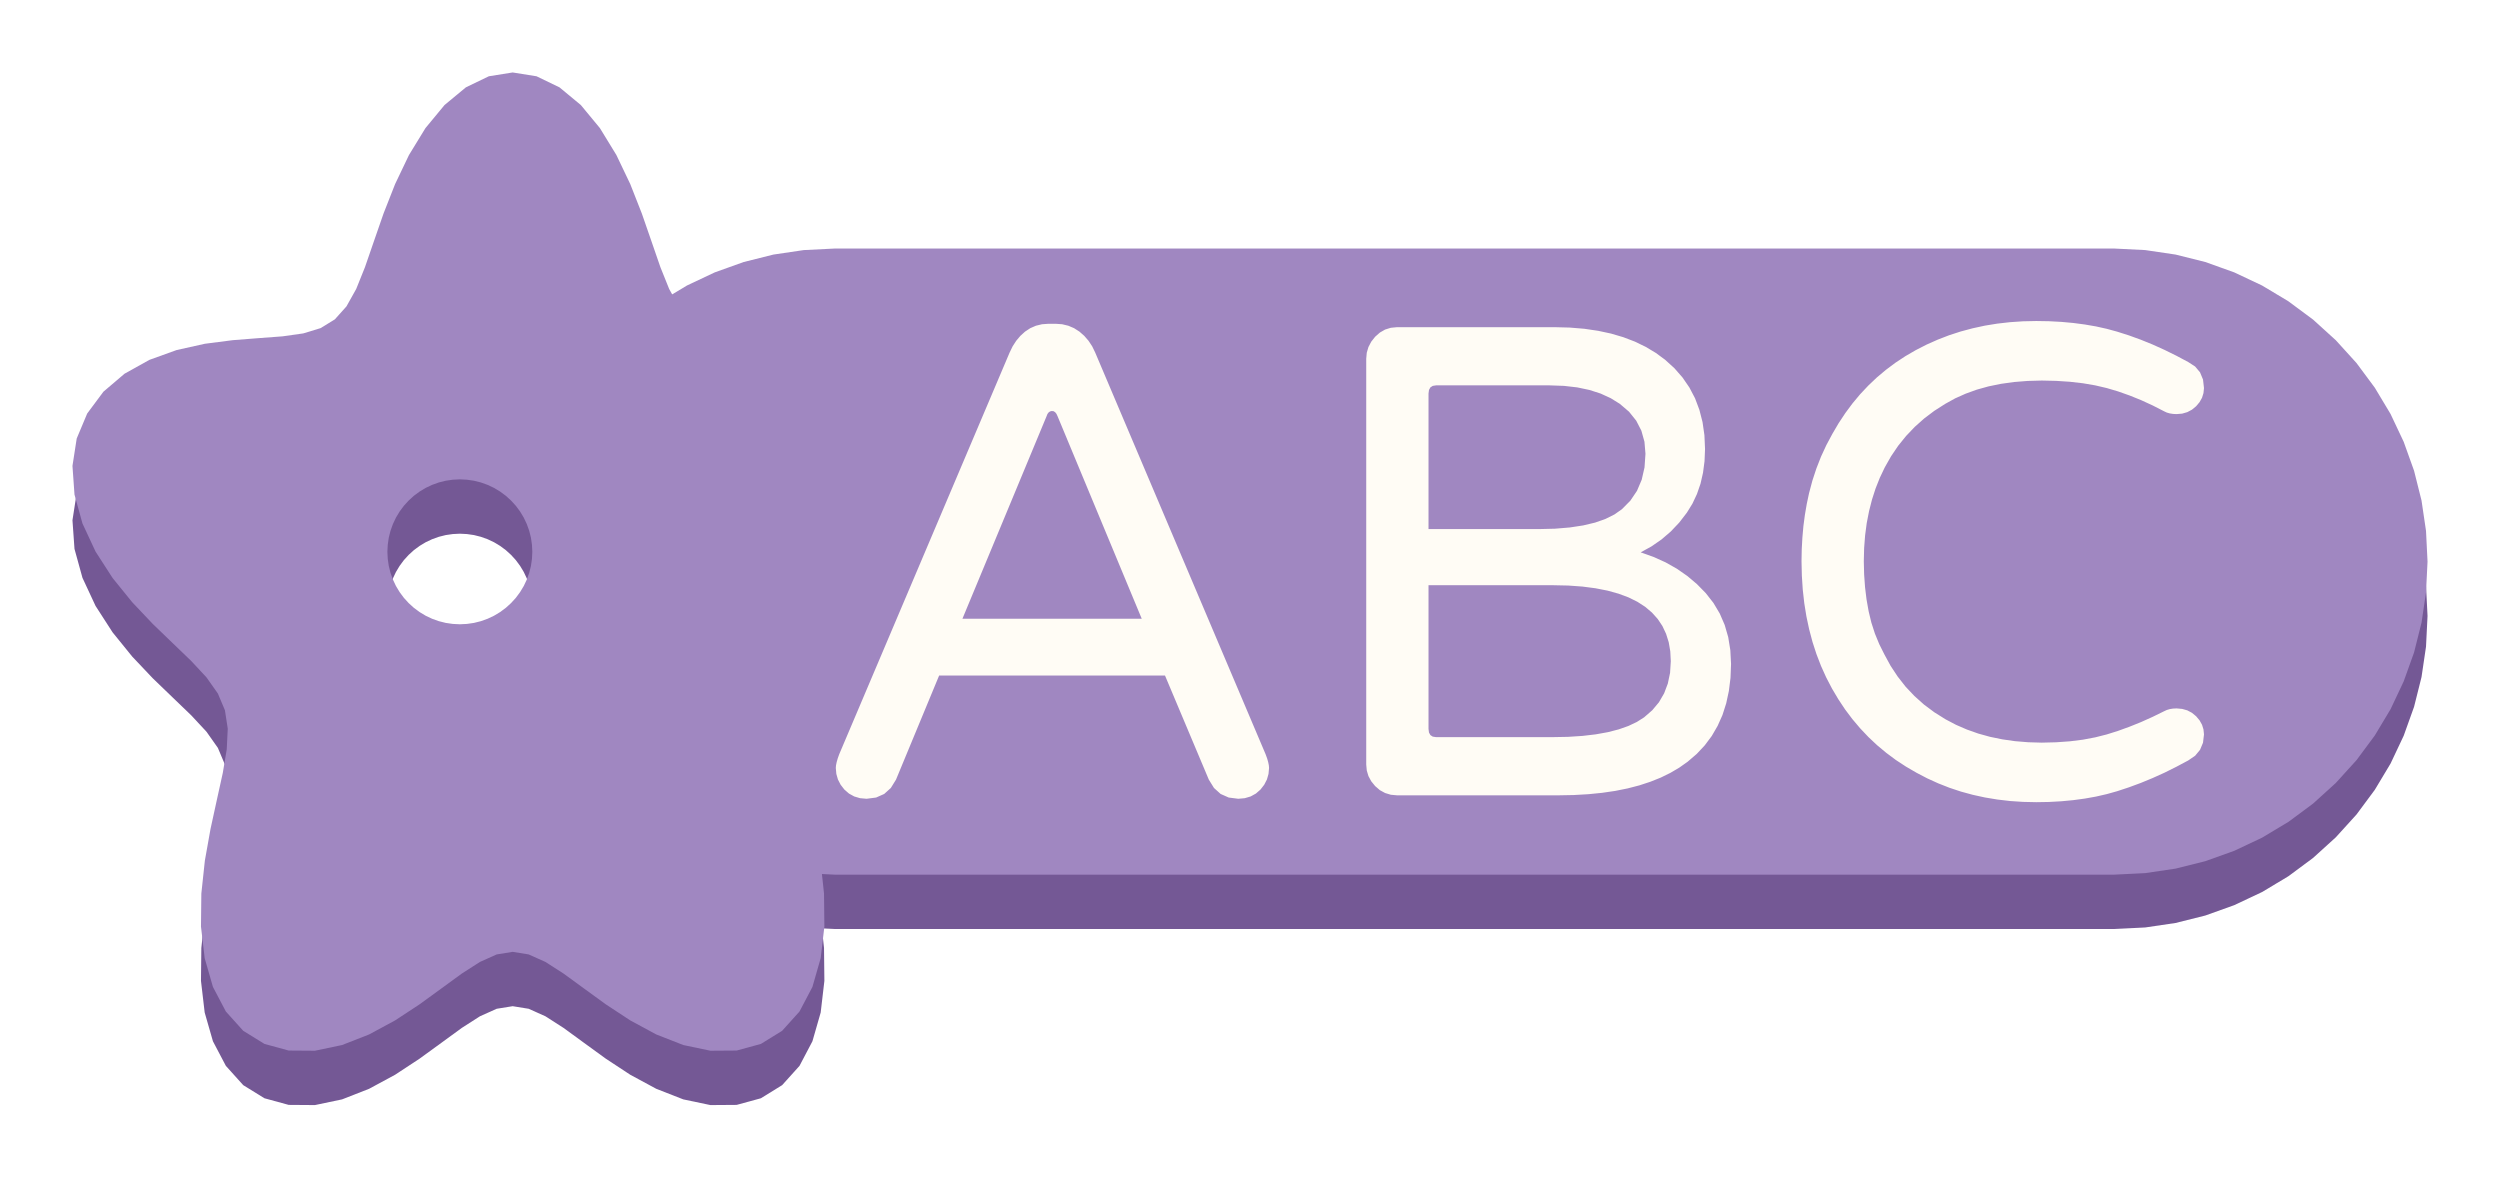
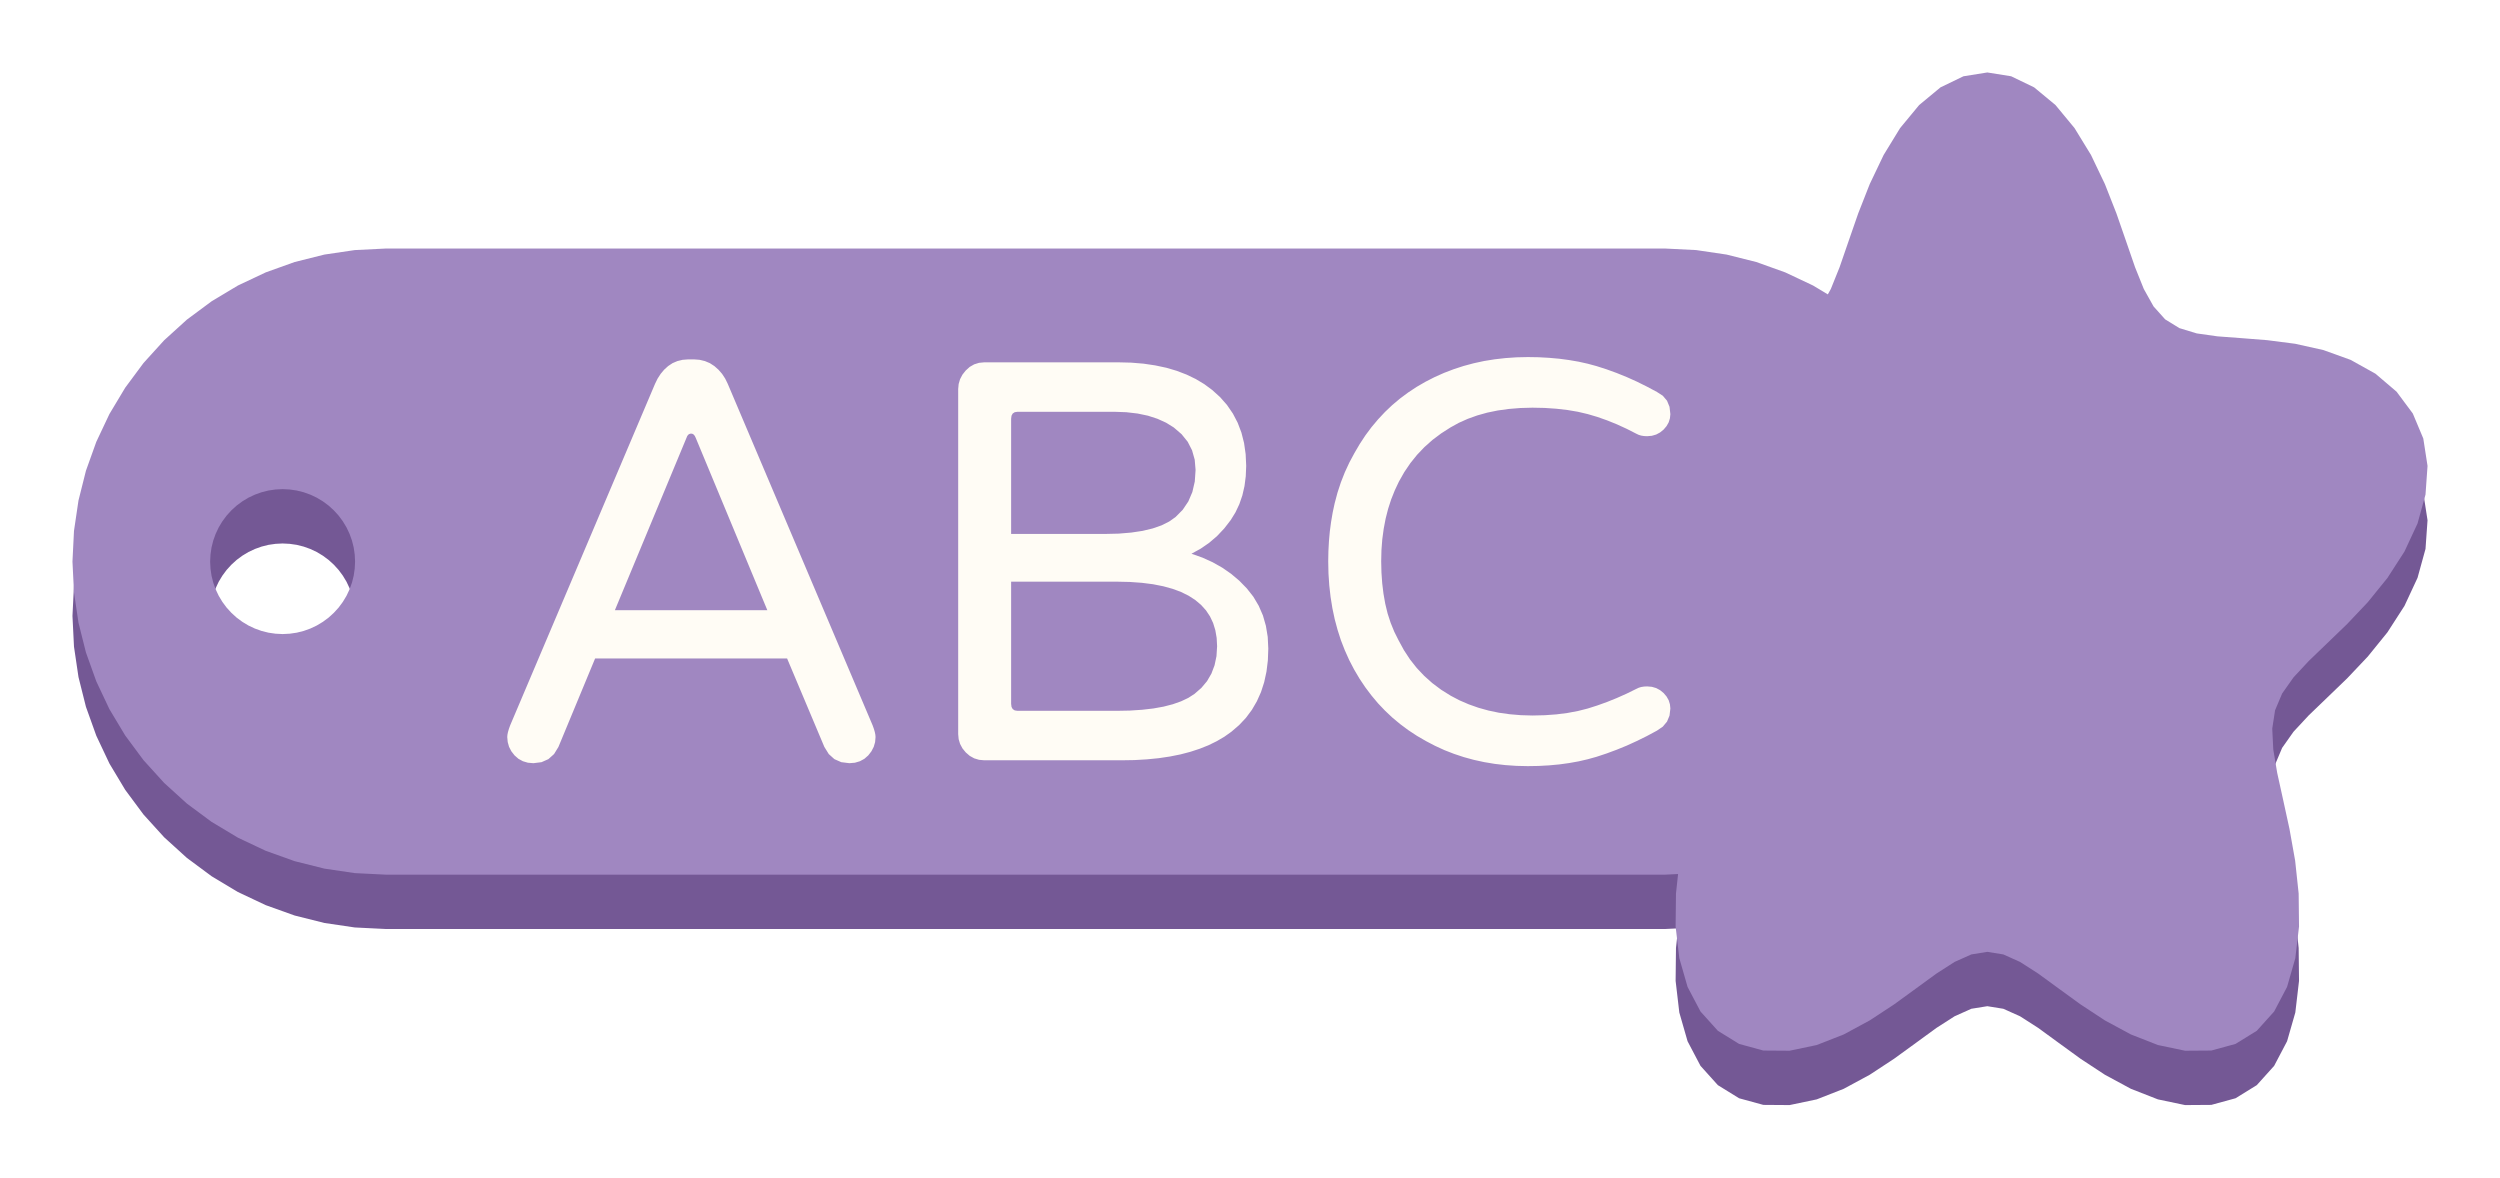
<svg xmlns="http://www.w3.org/2000/svg" viewBox="-2 -29 69 32.5">
  <g fill-rule="evenodd">
-     <path fill="#745895" transform="translate(0 1.5)" d="M18.332 -0.005 L19.001 -0.188 L19.587 -0.55 L20.066 -1.082 L20.423 -1.761 L20.651 -2.555 L20.753 -3.427 L20.743 -4.337 L20.685 -4.877 L21.033 -4.86 L56.36 -4.86 L57.207 -4.902 L58.046 -5.026 L58.868 -5.232 L59.666 -5.518 L60.433 -5.88 L61.16 -6.316 L61.841 -6.821 L62.469 -7.391 L63.039 -8.019 L63.544 -8.7 L63.98 -9.427 L64.342 -10.194 L64.628 -10.992 L64.834 -11.814 L64.958 -12.653 L65 -13.5 L64.958 -14.347 L64.834 -15.186 L64.628 -16.008 L64.342 -16.806 L63.98 -17.573 L63.544 -18.3 L63.039 -18.981 L62.469 -19.609 L61.841 -20.179 L61.16 -20.684 L60.433 -21.12 L59.666 -21.482 L58.868 -21.768 L58.046 -21.974 L57.207 -22.098 L56.36 -22.14 L21.033 -22.14 L20.186 -22.098 L19.347 -21.974 L18.525 -21.768 L17.727 -21.482 L16.96 -21.12 L16.552 -20.875 L16.469 -21.024 L16.227 -21.626 L15.984 -22.33 L15.714 -23.108 L15.395 -23.92 L15.012 -24.722 L14.557 -25.465 L14.031 -26.101 L13.442 -26.589 L12.808 -26.895 L12.15 -27 L11.492 -26.895 L10.858 -26.589 L10.269 -26.101 L9.743 -25.465 L9.288 -24.722 L8.905 -23.92 L8.586 -23.108 L8.316 -22.33 L8.073 -21.626 L7.831 -21.024 L7.562 -20.543 L7.242 -20.186 L6.849 -19.944 L6.37 -19.798 L5.8 -19.717 L5.145 -19.668 L4.422 -19.611 L3.654 -19.512 L2.876 -19.339 L2.124 -19.068 L1.438 -18.686 L0.855 -18.19 L0.407 -17.588 L0.117 -16.897 L0 -16.141 L0.056 -15.35 L0.276 -14.552 L0.637 -13.777 L1.107 -13.048 L1.649 -12.379 L2.219 -11.777 L2.776 -11.24 L3.28 -10.755 L3.7 -10.303 L4.013 -9.859 L4.208 -9.397 L4.286 -8.89 L4.258 -8.318 L4.149 -7.667 L3.987 -6.932 L3.81 -6.12 L3.654 -5.246 L3.557 -4.337 L3.547 -3.427 L3.649 -2.555 L3.877 -1.761 L4.234 -1.082 L4.713 -0.55 L5.299 -0.188 L5.968 -0.005 L6.692 0 L7.441 -0.157 L8.187 -0.449 L8.905 -0.837 L9.576 -1.278 L10.19 -1.724 L10.745 -2.129 L11.247 -2.451 L11.709 -2.658 L12.15 -2.729 L12.591 -2.658 L13.053 -2.451 L13.555 -2.129 L14.11 -1.724 L14.724 -1.278 L15.395 -0.837 L16.113 -0.449 L16.859 -0.157 L17.608 0Z M10.496 -11.78 L10.302 -11.808 L10.111 -11.856 L9.927 -11.922 L9.749 -12.006 L9.581 -12.107 L9.423 -12.224 L9.278 -12.356 L9.146 -12.501 L9.029 -12.659 L8.928 -12.827 L8.844 -13.005 L8.778 -13.189 L8.73 -13.38 L8.702 -13.574 L8.692 -13.77 L8.702 -13.966 L8.73 -14.16 L8.778 -14.351 L8.844 -14.535 L8.928 -14.713 L9.029 -14.881 L9.146 -15.039 L9.278 -15.184 L9.423 -15.316 L9.581 -15.433 L9.749 -15.534 L9.927 -15.618 L10.111 -15.684 L10.302 -15.732 L10.496 -15.76 L10.692 -15.77 L10.888 -15.76 L11.082 -15.732 L11.273 -15.684 L11.457 -15.618 L11.635 -15.534 L11.803 -15.433 L11.961 -15.316 L12.106 -15.184 L12.238 -15.039 L12.355 -14.881 L12.456 -14.713 L12.54 -14.535 L12.606 -14.351 L12.654 -14.16 L12.682 -13.966 L12.692 -13.77 L12.682 -13.574 L12.654 -13.38 L12.606 -13.189 L12.54 -13.005 L12.456 -12.827 L12.355 -12.659 L12.238 -12.501 L12.106 -12.356 L11.961 -12.224 L11.803 -12.107 L11.635 -12.006 L11.457 -11.922 L11.273 -11.856 L11.082 -11.808 L10.888 -11.78 L10.692 -11.77Z" />
-     <path fill="#a087c1" d="M18.332 -0.005 L19.001 -0.188 L19.587 -0.55 L20.066 -1.082 L20.423 -1.761 L20.651 -2.555 L20.753 -3.427 L20.743 -4.337 L20.685 -4.877 L21.033 -4.86 L56.36 -4.86 L57.207 -4.902 L58.046 -5.026 L58.868 -5.232 L59.666 -5.518 L60.433 -5.88 L61.16 -6.316 L61.841 -6.821 L62.469 -7.391 L63.039 -8.019 L63.544 -8.7 L63.98 -9.427 L64.342 -10.194 L64.628 -10.992 L64.834 -11.814 L64.958 -12.653 L65 -13.5 L64.958 -14.347 L64.834 -15.186 L64.628 -16.008 L64.342 -16.806 L63.98 -17.573 L63.544 -18.3 L63.039 -18.981 L62.469 -19.609 L61.841 -20.179 L61.16 -20.684 L60.433 -21.12 L59.666 -21.482 L58.868 -21.768 L58.046 -21.974 L57.207 -22.098 L56.36 -22.14 L21.033 -22.14 L20.186 -22.098 L19.347 -21.974 L18.525 -21.768 L17.727 -21.482 L16.96 -21.12 L16.552 -20.875 L16.469 -21.024 L16.227 -21.626 L15.984 -22.33 L15.714 -23.108 L15.395 -23.92 L15.012 -24.722 L14.557 -25.465 L14.031 -26.101 L13.442 -26.589 L12.808 -26.895 L12.15 -27 L11.492 -26.895 L10.858 -26.589 L10.269 -26.101 L9.743 -25.465 L9.288 -24.722 L8.905 -23.92 L8.586 -23.108 L8.316 -22.33 L8.073 -21.626 L7.831 -21.024 L7.562 -20.543 L7.242 -20.186 L6.849 -19.944 L6.37 -19.798 L5.8 -19.717 L5.145 -19.668 L4.422 -19.611 L3.654 -19.512 L2.876 -19.339 L2.124 -19.068 L1.438 -18.686 L0.855 -18.19 L0.407 -17.588 L0.117 -16.897 L0 -16.141 L0.056 -15.35 L0.276 -14.552 L0.637 -13.777 L1.107 -13.048 L1.649 -12.379 L2.219 -11.777 L2.776 -11.24 L3.28 -10.755 L3.7 -10.303 L4.013 -9.859 L4.208 -9.397 L4.286 -8.89 L4.258 -8.318 L4.149 -7.667 L3.987 -6.932 L3.81 -6.12 L3.654 -5.246 L3.557 -4.337 L3.547 -3.427 L3.649 -2.555 L3.877 -1.761 L4.234 -1.082 L4.713 -0.55 L5.299 -0.188 L5.968 -0.005 L6.692 0 L7.441 -0.157 L8.187 -0.449 L8.905 -0.837 L9.576 -1.278 L10.19 -1.724 L10.745 -2.129 L11.247 -2.451 L11.709 -2.658 L12.15 -2.729 L12.591 -2.658 L13.053 -2.451 L13.555 -2.129 L14.11 -1.724 L14.724 -1.278 L15.395 -0.837 L16.113 -0.449 L16.859 -0.157 L17.608 0Z M10.496 -11.78 L10.302 -11.808 L10.111 -11.856 L9.927 -11.922 L9.749 -12.006 L9.581 -12.107 L9.423 -12.224 L9.278 -12.356 L9.146 -12.501 L9.029 -12.659 L8.928 -12.827 L8.844 -13.005 L8.778 -13.189 L8.73 -13.38 L8.702 -13.574 L8.692 -13.77 L8.702 -13.966 L8.73 -14.16 L8.778 -14.351 L8.844 -14.535 L8.928 -14.713 L9.029 -14.881 L9.146 -15.039 L9.278 -15.184 L9.423 -15.316 L9.581 -15.433 L9.749 -15.534 L9.927 -15.618 L10.111 -15.684 L10.302 -15.732 L10.496 -15.76 L10.692 -15.77 L10.888 -15.76 L11.082 -15.732 L11.273 -15.684 L11.457 -15.618 L11.635 -15.534 L11.803 -15.433 L11.961 -15.316 L12.106 -15.184 L12.238 -15.039 L12.355 -14.881 L12.456 -14.713 L12.54 -14.535 L12.606 -14.351 L12.654 -14.16 L12.682 -13.966 L12.692 -13.77 L12.682 -13.574 L12.654 -13.38 L12.606 -13.189 L12.54 -13.005 L12.456 -12.827 L12.355 -12.659 L12.238 -12.501 L12.106 -12.356 L11.961 -12.224 L11.803 -12.107 L11.635 -12.006 L11.457 -11.922 L11.273 -11.856 L11.082 -11.808 L10.888 -11.78 L10.692 -11.77Z" />
-     <path fill="#fffcf5" d="M54.553 -6.866 L54.893 -6.885 L55.222 -6.916 L55.54 -6.959 L55.848 -7.014 L56.145 -7.082 L56.431 -7.162 L56.758 -7.27 L57.086 -7.391 L57.413 -7.526 L57.741 -7.674 L58.068 -7.837 L58.396 -8.012 L58.586 -8.142 L58.721 -8.305 L58.803 -8.501 L58.83 -8.73 L58.816 -8.868 L58.776 -8.997 L58.708 -9.118 L58.613 -9.231 L58.498 -9.326 L58.37 -9.394 L58.228 -9.434 L58.074 -9.448 L57.975 -9.443 L57.886 -9.429 L57.805 -9.405 L57.734 -9.372 L57.411 -9.214 L57.091 -9.07 L56.773 -8.942 L56.459 -8.828 L56.148 -8.73 L55.828 -8.649 L55.489 -8.585 L55.13 -8.54 L54.751 -8.513 L54.353 -8.503 L53.977 -8.514 L53.613 -8.544 L53.263 -8.594 L52.924 -8.664 L52.599 -8.754 L52.286 -8.865 L51.986 -8.995 L51.699 -9.146 L51.389 -9.34 L51.102 -9.554 L50.838 -9.79 L50.596 -10.046 L50.378 -10.324 L50.181 -10.622 L50.008 -10.94 L49.868 -11.22 L49.748 -11.512 L49.65 -11.815 L49.574 -12.13 L49.516 -12.457 L49.475 -12.796 L49.45 -13.147 L49.441 -13.509 L49.45 -13.872 L49.477 -14.224 L49.522 -14.564 L49.586 -14.893 L49.667 -15.211 L49.766 -15.518 L49.883 -15.813 L50.018 -16.097 L50.193 -16.406 L50.389 -16.696 L50.607 -16.966 L50.846 -17.217 L51.106 -17.449 L51.387 -17.661 L51.689 -17.854 L51.962 -18.005 L52.253 -18.135 L52.56 -18.246 L52.884 -18.336 L53.226 -18.406 L53.584 -18.456 L53.96 -18.486 L54.353 -18.497 L54.751 -18.488 L55.13 -18.463 L55.489 -18.422 L55.828 -18.364 L56.148 -18.289 L56.459 -18.197 L56.773 -18.086 L57.091 -17.958 L57.411 -17.811 L57.734 -17.646 L57.805 -17.613 L57.886 -17.59 L57.975 -17.576 L58.074 -17.571 L58.228 -17.584 L58.37 -17.625 L58.498 -17.693 L58.613 -17.788 L58.708 -17.901 L58.776 -18.022 L58.816 -18.151 L58.83 -18.289 L58.803 -18.525 L58.721 -18.723 L58.586 -18.884 L58.396 -19.007 L58.068 -19.182 L57.741 -19.343 L57.413 -19.491 L57.086 -19.624 L56.758 -19.743 L56.431 -19.847 L56.145 -19.925 L55.848 -19.991 L55.54 -20.044 L55.222 -20.086 L54.893 -20.116 L54.553 -20.134 L54.202 -20.14 L53.835 -20.132 L53.476 -20.108 L53.125 -20.068 L52.781 -20.012 L52.445 -19.939 L52.116 -19.851 L51.795 -19.747 L51.482 -19.626 L51.176 -19.49 L50.877 -19.337 L50.589 -19.17 L50.313 -18.988 L50.051 -18.792 L49.801 -18.582 L49.564 -18.357 L49.34 -18.119 L49.129 -17.866 L48.931 -17.599 L48.745 -17.318 L48.572 -17.023 L48.408 -16.716 L48.261 -16.399 L48.133 -16.072 L48.022 -15.735 L47.93 -15.389 L47.867 -15.093 L47.815 -14.79 L47.774 -14.48 L47.746 -14.163 L47.728 -13.84 L47.722 -13.509 L47.731 -13.114 L47.756 -12.728 L47.798 -12.352 L47.857 -11.986 L47.933 -11.63 L48.025 -11.283 L48.134 -10.947 L48.26 -10.62 L48.403 -10.303 L48.563 -9.996 L48.738 -9.701 L48.925 -9.419 L49.126 -9.152 L49.34 -8.899 L49.567 -8.659 L49.806 -8.434 L50.059 -8.223 L50.325 -8.025 L50.604 -7.842 L50.896 -7.672 L51.191 -7.518 L51.494 -7.38 L51.804 -7.258 L52.123 -7.152 L52.45 -7.063 L52.784 -6.99 L53.127 -6.933 L53.477 -6.892 L53.836 -6.868 L54.202 -6.86Z M32.356 -6.97 L32.518 -7.018 L32.663 -7.098 L32.79 -7.209 L32.893 -7.342 L32.967 -7.486 L33.011 -7.64 L33.026 -7.805 L33.02 -7.878 L33.002 -7.965 L32.973 -8.067 L32.931 -8.182 L28.227 -19.271 L28.144 -19.442 L28.043 -19.595 L27.926 -19.73 L27.793 -19.847 L27.645 -19.942 L27.486 -20.01 L27.315 -20.051 L27.132 -20.064 L26.943 -20.064 L26.761 -20.051 L26.591 -20.01 L26.435 -19.942 L26.291 -19.847 L26.162 -19.73 L26.048 -19.595 L25.949 -19.442 L25.866 -19.271 L21.162 -8.182 L21.121 -8.067 L21.092 -7.965 L21.074 -7.878 L21.068 -7.805 L21.083 -7.64 L21.127 -7.486 L21.201 -7.342 L21.304 -7.209 L21.431 -7.098 L21.576 -7.018 L21.738 -6.97 L21.918 -6.954 L22.181 -6.988 L22.404 -7.087 L22.587 -7.252 L22.73 -7.483 L23.92 -10.355 L30.154 -10.355 L31.363 -7.483 L31.506 -7.252 L31.689 -7.087 L31.912 -6.988 L32.176 -6.954Z M24.563 -11.923 L26.886 -17.514 L26.909 -17.573 L26.941 -17.616 L26.98 -17.644 L27.028 -17.656 L27.077 -17.651 L27.12 -17.625 L27.157 -17.58 L27.188 -17.514 L29.512 -11.923Z M41.436 -7.057 L41.837 -7.08 L42.218 -7.118 L42.58 -7.171 L42.923 -7.24 L43.247 -7.324 L43.551 -7.424 L43.836 -7.538 L44.103 -7.669 L44.349 -7.814 L44.577 -7.975 L44.829 -8.191 L45.051 -8.428 L45.244 -8.686 L45.406 -8.965 L45.54 -9.265 L45.643 -9.587 L45.717 -9.929 L45.762 -10.292 L45.777 -10.676 L45.757 -11.056 L45.699 -11.414 L45.602 -11.75 L45.466 -12.065 L45.291 -12.359 L45.078 -12.631 L44.834 -12.88 L44.568 -13.104 L44.28 -13.304 L43.97 -13.479 L43.637 -13.629 L43.283 -13.755 L43.582 -13.92 L43.859 -14.112 L44.114 -14.331 L44.347 -14.577 L44.558 -14.851 L44.711 -15.099 L44.836 -15.365 L44.934 -15.649 L45.003 -15.951 L45.045 -16.27 L45.059 -16.607 L45.042 -16.989 L44.99 -17.35 L44.903 -17.689 L44.783 -18.008 L44.627 -18.305 L44.437 -18.582 L44.213 -18.838 L43.954 -19.073 L43.698 -19.261 L43.421 -19.427 L43.124 -19.571 L42.805 -19.693 L42.466 -19.793 L42.107 -19.87 L41.726 -19.926 L41.325 -19.959 L40.903 -19.97 L36.558 -19.97 L36.386 -19.953 L36.228 -19.904 L36.084 -19.821 L35.954 -19.706 L35.846 -19.569 L35.769 -19.422 L35.723 -19.266 L35.708 -19.101 L35.708 -7.899 L35.723 -7.734 L35.769 -7.58 L35.846 -7.437 L35.954 -7.304 L36.084 -7.192 L36.228 -7.113 L36.386 -7.065 L36.558 -7.049 L41.016 -7.049Z M37.427 -14.397 L37.427 -18.138 L37.44 -18.237 L37.479 -18.308 L37.544 -18.35 L37.635 -18.364 L40.771 -18.364 L41.166 -18.35 L41.532 -18.308 L41.869 -18.237 L42.177 -18.138 L42.456 -18.01 L42.707 -17.854 L42.962 -17.636 L43.16 -17.389 L43.302 -17.113 L43.387 -16.808 L43.415 -16.475 L43.389 -16.1 L43.311 -15.759 L43.181 -15.453 L42.998 -15.182 L42.764 -14.945 L42.557 -14.8 L42.31 -14.677 L42.023 -14.576 L41.695 -14.498 L41.327 -14.442 L40.918 -14.408 L40.468 -14.397Z M37.635 -8.655 L37.544 -8.669 L37.479 -8.711 L37.44 -8.782 L37.427 -8.881 L37.427 -12.848 L40.865 -12.848 L41.284 -12.839 L41.674 -12.811 L42.035 -12.764 L42.367 -12.699 L42.67 -12.615 L42.945 -12.513 L43.19 -12.392 L43.407 -12.252 L43.594 -12.093 L43.753 -11.916 L43.883 -11.721 L43.984 -11.506 L44.057 -11.273 L44.1 -11.022 L44.114 -10.751 L44.094 -10.43 L44.032 -10.134 L43.93 -9.864 L43.787 -9.618 L43.603 -9.398 L43.378 -9.202 L43.177 -9.074 L42.943 -8.963 L42.676 -8.869 L42.376 -8.792 L42.043 -8.732 L41.677 -8.689 L41.278 -8.663 L40.846 -8.655Z" />
+     <path fill="#745895" transform="translate(0 1.5)" d="M59.032 -0.005 L59.701 -0.188 L60.287 -0.55 L60.766 -1.082 L61.123 -1.761 L61.351 -2.555 L61.453 -3.427 L61.443 -4.337 L61.346 -5.246 L61.19 -6.12 L61.013 -6.932 L60.851 -7.667 L60.742 -8.318 L60.714 -8.89 L60.792 -9.397 L60.987 -9.859 L61.3 -10.303 L61.72 -10.755 L62.224 -11.24 L62.781 -11.777 L63.351 -12.379 L63.893 -13.048 L64.363 -13.777 L64.724 -14.552 L64.944 -15.35 L65 -16.141 L64.883 -16.897 L64.593 -17.588 L64.145 -18.19 L63.562 -18.686 L62.876 -19.068 L62.124 -19.339 L61.346 -19.512 L60.578 -19.611 L59.855 -19.668 L59.2 -19.717 L58.63 -19.798 L58.151 -19.944 L57.758 -20.186 L57.438 -20.543 L57.169 -21.024 L56.927 -21.626 L56.684 -22.33 L56.414 -23.108 L56.095 -23.92 L55.712 -24.722 L55.257 -25.465 L54.731 -26.101 L54.142 -26.589 L53.508 -26.895 L52.85 -27 L52.192 -26.895 L51.558 -26.589 L50.969 -26.101 L50.443 -25.465 L49.988 -24.722 L49.605 -23.92 L49.286 -23.108 L49.016 -22.33 L48.773 -21.626 L48.531 -21.024 L48.448 -20.875 L48.04 -21.12 L47.273 -21.482 L46.475 -21.768 L45.653 -21.974 L44.814 -22.098 L43.967 -22.14 L8.64 -22.14 L7.793 -22.098 L6.954 -21.974 L6.132 -21.768 L5.334 -21.482 L4.567 -21.12 L3.84 -20.684 L3.159 -20.179 L2.531 -19.609 L1.961 -18.981 L1.456 -18.3 L1.02 -17.573 L0.658 -16.806 L0.372 -16.008 L0.166 -15.186 L0.042 -14.347 L0 -13.5 L0.042 -12.653 L0.166 -11.814 L0.372 -10.992 L0.658 -10.194 L1.02 -9.427 L1.456 -8.7 L1.961 -8.019 L2.531 -7.391 L3.159 -6.821 L3.84 -6.316 L4.567 -5.88 L5.334 -5.518 L6.132 -5.232 L6.954 -5.026 L7.793 -4.902 L8.64 -4.86 L43.967 -4.86 L44.315 -4.877 L44.257 -4.337 L44.247 -3.427 L44.349 -2.555 L44.577 -1.761 L44.934 -1.082 L45.413 -0.55 L45.999 -0.188 L46.668 -0.005 L47.392 0 L48.141 -0.157 L48.887 -0.449 L49.605 -0.837 L50.276 -1.278 L50.89 -1.724 L51.445 -2.129 L51.947 -2.451 L52.409 -2.658 L52.85 -2.729 L53.291 -2.658 L53.753 -2.451 L54.255 -2.129 L54.81 -1.724 L55.424 -1.278 L56.095 -0.837 L56.813 -0.449 L57.559 -0.157 L58.308 0Z M5.604 -11.51 L5.41 -11.538 L5.219 -11.586 L5.035 -11.652 L4.857 -11.736 L4.689 -11.837 L4.531 -11.954 L4.386 -12.086 L4.254 -12.231 L4.137 -12.389 L4.036 -12.557 L3.952 -12.735 L3.886 -12.919 L3.838 -13.11 L3.81 -13.304 L3.8 -13.5 L3.81 -13.696 L3.838 -13.89 L3.886 -14.081 L3.952 -14.265 L4.036 -14.443 L4.137 -14.611 L4.254 -14.769 L4.386 -14.914 L4.531 -15.046 L4.689 -15.163 L4.857 -15.264 L5.035 -15.348 L5.219 -15.414 L5.41 -15.462 L5.604 -15.49 L5.8 -15.5 L5.996 -15.49 L6.19 -15.462 L6.381 -15.414 L6.565 -15.348 L6.743 -15.264 L6.911 -15.163 L7.069 -15.046 L7.214 -14.914 L7.346 -14.769 L7.463 -14.611 L7.564 -14.443 L7.648 -14.265 L7.714 -14.081 L7.762 -13.89 L7.79 -13.696 L7.8 -13.5 L7.79 -13.304 L7.762 -13.11 L7.714 -12.919 L7.648 -12.735 L7.564 -12.557 L7.463 -12.389 L7.346 -12.231 L7.214 -12.086 L7.069 -11.954 L6.911 -11.837 L6.743 -11.736 L6.565 -11.652 L6.381 -11.586 L6.19 -11.538 L5.996 -11.51 L5.8 -11.5Z" />
+     <path fill="#a087c1" d="M59.032 -0.005 L59.701 -0.188 L60.287 -0.55 L60.766 -1.082 L61.123 -1.761 L61.351 -2.555 L61.453 -3.427 L61.443 -4.337 L61.346 -5.246 L61.19 -6.12 L61.013 -6.932 L60.851 -7.667 L60.742 -8.318 L60.714 -8.89 L60.792 -9.397 L60.987 -9.859 L61.3 -10.303 L61.72 -10.755 L62.224 -11.24 L62.781 -11.777 L63.351 -12.379 L63.893 -13.048 L64.363 -13.777 L64.724 -14.552 L64.944 -15.35 L65 -16.141 L64.883 -16.897 L64.593 -17.588 L64.145 -18.19 L63.562 -18.686 L62.876 -19.068 L62.124 -19.339 L61.346 -19.512 L60.578 -19.611 L59.855 -19.668 L59.2 -19.717 L58.63 -19.798 L58.151 -19.944 L57.758 -20.186 L57.438 -20.543 L57.169 -21.024 L56.927 -21.626 L56.684 -22.33 L56.414 -23.108 L56.095 -23.92 L55.712 -24.722 L55.257 -25.465 L54.731 -26.101 L54.142 -26.589 L53.508 -26.895 L52.85 -27 L52.192 -26.895 L51.558 -26.589 L50.969 -26.101 L50.443 -25.465 L49.988 -24.722 L49.605 -23.92 L49.286 -23.108 L49.016 -22.33 L48.773 -21.626 L48.531 -21.024 L48.448 -20.875 L48.04 -21.12 L47.273 -21.482 L46.475 -21.768 L45.653 -21.974 L44.814 -22.098 L43.967 -22.14 L8.64 -22.14 L7.793 -22.098 L6.954 -21.974 L6.132 -21.768 L5.334 -21.482 L4.567 -21.12 L3.84 -20.684 L3.159 -20.179 L2.531 -19.609 L1.961 -18.981 L1.456 -18.3 L1.02 -17.573 L0.658 -16.806 L0.372 -16.008 L0.166 -15.186 L0.042 -14.347 L0 -13.5 L0.042 -12.653 L0.166 -11.814 L0.372 -10.992 L0.658 -10.194 L1.02 -9.427 L1.456 -8.7 L1.961 -8.019 L2.531 -7.391 L3.159 -6.821 L3.84 -6.316 L4.567 -5.88 L5.334 -5.518 L6.132 -5.232 L6.954 -5.026 L7.793 -4.902 L8.64 -4.86 L43.967 -4.86 L44.315 -4.877 L44.257 -4.337 L44.247 -3.427 L44.349 -2.555 L44.577 -1.761 L44.934 -1.082 L45.413 -0.55 L45.999 -0.188 L46.668 -0.005 L47.392 0 L48.141 -0.157 L48.887 -0.449 L49.605 -0.837 L50.276 -1.278 L50.89 -1.724 L51.445 -2.129 L51.947 -2.451 L52.409 -2.658 L52.85 -2.729 L53.291 -2.658 L53.753 -2.451 L54.255 -2.129 L54.81 -1.724 L55.424 -1.278 L56.095 -0.837 L56.813 -0.449 L57.559 -0.157 L58.308 0Z M5.604 -11.51 L5.41 -11.538 L5.219 -11.586 L5.035 -11.652 L4.857 -11.736 L4.689 -11.837 L4.531 -11.954 L4.386 -12.086 L4.254 -12.231 L4.137 -12.389 L4.036 -12.557 L3.952 -12.735 L3.886 -12.919 L3.838 -13.11 L3.81 -13.304 L3.8 -13.5 L3.81 -13.696 L3.838 -13.89 L3.886 -14.081 L3.952 -14.265 L4.036 -14.443 L4.137 -14.611 L4.254 -14.769 L4.386 -14.914 L4.531 -15.046 L4.689 -15.163 L4.857 -15.264 L5.035 -15.348 L5.219 -15.414 L5.41 -15.462 L5.604 -15.49 L5.8 -15.5 L5.996 -15.49 L6.19 -15.462 L6.381 -15.414 L6.565 -15.348 L6.743 -15.264 L6.911 -15.163 L7.069 -15.046 L7.214 -14.914 L7.346 -14.769 L7.463 -14.611 L7.564 -14.443 L7.648 -14.265 L7.714 -14.081 L7.762 -13.89 L7.79 -13.696 L7.8 -13.5 L7.79 -13.304 L7.762 -13.11 L7.714 -12.919 L7.648 -12.735 L7.564 -12.557 L7.463 -12.389 L7.346 -12.231 L7.214 -12.086 L7.069 -11.954 L6.911 -11.837 L6.743 -11.736 L6.565 -11.652 L6.381 -11.586 L6.19 -11.538 L5.996 -11.51 L5.8 -11.5Z" />
+     <path fill="#fffcf5" d="M40.466 -7.86 L40.755 -7.876 L41.035 -7.902 L41.305 -7.939 L41.567 -7.986 L41.819 -8.044 L42.063 -8.112 L42.341 -8.204 L42.619 -8.307 L42.898 -8.421 L43.176 -8.548 L43.454 -8.685 L43.733 -8.835 L43.894 -8.945 L44.01 -9.084 L44.079 -9.25 L44.102 -9.445 L44.09 -9.562 L44.056 -9.672 L43.998 -9.775 L43.917 -9.871 L43.819 -9.951 L43.711 -10.009 L43.591 -10.044 L43.46 -10.055 L43.375 -10.051 L43.299 -10.039 L43.231 -10.019 L43.171 -9.991 L42.896 -9.856 L42.623 -9.734 L42.353 -9.625 L42.086 -9.529 L41.822 -9.445 L41.55 -9.376 L41.261 -9.322 L40.956 -9.283 L40.635 -9.26 L40.296 -9.252 L39.976 -9.261 L39.667 -9.287 L39.369 -9.329 L39.082 -9.389 L38.805 -9.466 L38.539 -9.56 L38.284 -9.67 L38.04 -9.798 L37.776 -9.963 L37.532 -10.146 L37.308 -10.346 L37.102 -10.564 L36.916 -10.8 L36.75 -11.053 L36.602 -11.324 L36.483 -11.562 L36.382 -11.81 L36.298 -12.068 L36.233 -12.336 L36.184 -12.614 L36.149 -12.902 L36.128 -13.2 L36.121 -13.508 L36.128 -13.816 L36.151 -14.115 L36.19 -14.405 L36.243 -14.684 L36.312 -14.955 L36.396 -15.215 L36.496 -15.466 L36.61 -15.708 L36.759 -15.971 L36.926 -16.217 L37.111 -16.447 L37.314 -16.66 L37.535 -16.857 L37.775 -17.037 L38.032 -17.202 L38.264 -17.33 L38.51 -17.44 L38.772 -17.534 L39.047 -17.611 L39.338 -17.671 L39.643 -17.713 L39.962 -17.739 L40.296 -17.748 L40.635 -17.741 L40.956 -17.719 L41.261 -17.684 L41.55 -17.635 L41.822 -17.571 L42.086 -17.493 L42.353 -17.399 L42.623 -17.29 L42.896 -17.165 L43.171 -17.025 L43.231 -16.997 L43.299 -16.977 L43.375 -16.965 L43.46 -16.961 L43.591 -16.972 L43.711 -17.007 L43.819 -17.065 L43.917 -17.145 L43.998 -17.241 L44.056 -17.344 L44.09 -17.454 L44.102 -17.571 L44.079 -17.772 L44.01 -17.94 L43.894 -18.077 L43.733 -18.181 L43.454 -18.33 L43.176 -18.468 L42.898 -18.593 L42.619 -18.706 L42.341 -18.807 L42.063 -18.896 L41.819 -18.962 L41.567 -19.018 L41.305 -19.063 L41.035 -19.099 L40.755 -19.124 L40.466 -19.14 L40.168 -19.145 L39.856 -19.138 L39.551 -19.117 L39.252 -19.083 L38.96 -19.036 L38.674 -18.974 L38.395 -18.899 L38.122 -18.81 L37.855 -18.708 L37.595 -18.592 L37.341 -18.462 L37.096 -18.32 L36.862 -18.165 L36.639 -17.999 L36.426 -17.82 L36.225 -17.629 L36.035 -17.426 L35.855 -17.212 L35.686 -16.985 L35.529 -16.746 L35.382 -16.495 L35.242 -16.234 L35.117 -15.964 L35.008 -15.687 L34.914 -15.4 L34.836 -15.106 L34.782 -14.854 L34.738 -14.596 L34.703 -14.333 L34.679 -14.064 L34.664 -13.789 L34.659 -13.508 L34.666 -13.172 L34.688 -12.844 L34.724 -12.524 L34.774 -12.213 L34.838 -11.91 L34.917 -11.616 L35.009 -11.329 L35.117 -11.052 L35.238 -10.782 L35.374 -10.521 L35.522 -10.27 L35.682 -10.031 L35.853 -9.804 L36.034 -9.588 L36.227 -9.385 L36.431 -9.193 L36.646 -9.014 L36.872 -8.846 L37.109 -8.69 L37.357 -8.546 L37.608 -8.415 L37.865 -8.297 L38.129 -8.194 L38.4 -8.104 L38.678 -8.028 L38.962 -7.966 L39.254 -7.917 L39.552 -7.883 L39.856 -7.862 L40.168 -7.855Z M21.596 -7.949 L21.734 -7.99 L21.857 -8.057 L21.965 -8.152 L22.052 -8.265 L22.115 -8.387 L22.153 -8.518 L22.165 -8.658 L22.16 -8.72 L22.145 -8.795 L22.12 -8.881 L22.085 -8.979 L18.086 -18.406 L18.015 -18.551 L17.93 -18.681 L17.83 -18.796 L17.717 -18.896 L17.592 -18.977 L17.456 -19.034 L17.311 -19.069 L17.155 -19.081 L16.994 -19.081 L16.839 -19.069 L16.695 -19.034 L16.562 -18.977 L16.44 -18.896 L16.33 -18.796 L16.234 -18.681 L16.15 -18.551 L16.079 -18.406 L12.08 -8.979 L12.045 -8.881 L12.02 -8.795 L12.005 -8.72 L12 -8.658 L12.013 -8.518 L12.05 -8.387 L12.113 -8.265 L12.201 -8.152 L12.309 -8.057 L12.432 -7.99 L12.57 -7.949 L12.723 -7.936 L12.946 -7.964 L13.136 -8.048 L13.292 -8.188 L13.413 -8.385 L14.425 -10.826 L19.724 -10.826 L20.752 -8.385 L20.874 -8.188 L21.029 -8.048 L21.219 -7.964 L21.443 -7.936Z M14.971 -12.159 L16.946 -16.913 L16.966 -16.962 L16.992 -16.999 L17.026 -17.022 L17.067 -17.033 L17.108 -17.028 L17.145 -17.007 L17.177 -16.968 L17.203 -16.913 L19.178 -12.159Z M29.315 -8.022 L29.656 -8.042 L29.98 -8.074 L30.288 -8.12 L30.579 -8.178 L30.854 -8.25 L31.113 -8.335 L31.356 -8.432 L31.582 -8.543 L31.792 -8.666 L31.985 -8.803 L32.199 -8.987 L32.388 -9.188 L32.552 -9.408 L32.69 -9.645 L32.804 -9.9 L32.892 -10.173 L32.955 -10.464 L32.993 -10.773 L33.005 -11.099 L32.989 -11.422 L32.939 -11.726 L32.857 -12.013 L32.741 -12.28 L32.593 -12.53 L32.411 -12.761 L32.204 -12.973 L31.977 -13.164 L31.733 -13.333 L31.469 -13.482 L31.187 -13.61 L30.885 -13.717 L31.139 -13.857 L31.375 -14.02 L31.592 -14.206 L31.79 -14.416 L31.969 -14.648 L32.099 -14.859 L32.206 -15.085 L32.289 -15.327 L32.348 -15.583 L32.383 -15.855 L32.395 -16.142 L32.38 -16.466 L32.336 -16.773 L32.263 -17.061 L32.16 -17.332 L32.028 -17.585 L31.867 -17.82 L31.676 -18.038 L31.456 -18.237 L31.238 -18.398 L31.003 -18.539 L30.75 -18.661 L30.479 -18.765 L30.191 -18.85 L29.885 -18.915 L29.562 -18.963 L29.221 -18.991 L28.862 -19 L25.168 -19 L25.022 -18.986 L24.887 -18.944 L24.765 -18.874 L24.655 -18.775 L24.563 -18.659 L24.498 -18.535 L24.459 -18.402 L24.446 -18.262 L24.446 -8.738 L24.459 -8.598 L24.498 -8.468 L24.563 -8.346 L24.655 -8.233 L24.765 -8.138 L24.887 -8.07 L25.022 -8.029 L25.168 -8.016 L28.958 -8.016Z M25.907 -14.263 L25.907 -17.442 L25.918 -17.527 L25.951 -17.587 L26.006 -17.623 L26.084 -17.635 L28.75 -17.635 L29.085 -17.623 L29.396 -17.587 L29.683 -17.527 L29.945 -17.442 L30.183 -17.334 L30.396 -17.202 L30.612 -17.016 L30.781 -16.806 L30.901 -16.571 L30.974 -16.313 L30.998 -16.029 L30.976 -15.71 L30.909 -15.42 L30.798 -15.16 L30.643 -14.93 L30.444 -14.729 L30.268 -14.605 L30.058 -14.5 L29.814 -14.415 L29.535 -14.348 L29.222 -14.301 L28.875 -14.272 L28.493 -14.263Z M26.084 -9.381 L26.006 -9.393 L25.951 -9.429 L25.918 -9.489 L25.907 -9.574 L25.907 -12.946 L28.83 -12.946 L29.186 -12.938 L29.517 -12.914 L29.824 -12.875 L30.107 -12.819 L30.364 -12.748 L30.598 -12.661 L30.806 -12.558 L30.99 -12.439 L31.15 -12.304 L31.285 -12.154 L31.396 -11.987 L31.482 -11.805 L31.543 -11.607 L31.58 -11.393 L31.592 -11.163 L31.575 -10.89 L31.522 -10.639 L31.435 -10.409 L31.314 -10.2 L31.157 -10.013 L30.966 -9.847 L30.795 -9.737 L30.596 -9.643 L30.37 -9.563 L30.115 -9.497 L29.832 -9.446 L29.52 -9.41 L29.181 -9.388 L28.814 -9.381Z" />
  </g>
</svg>
